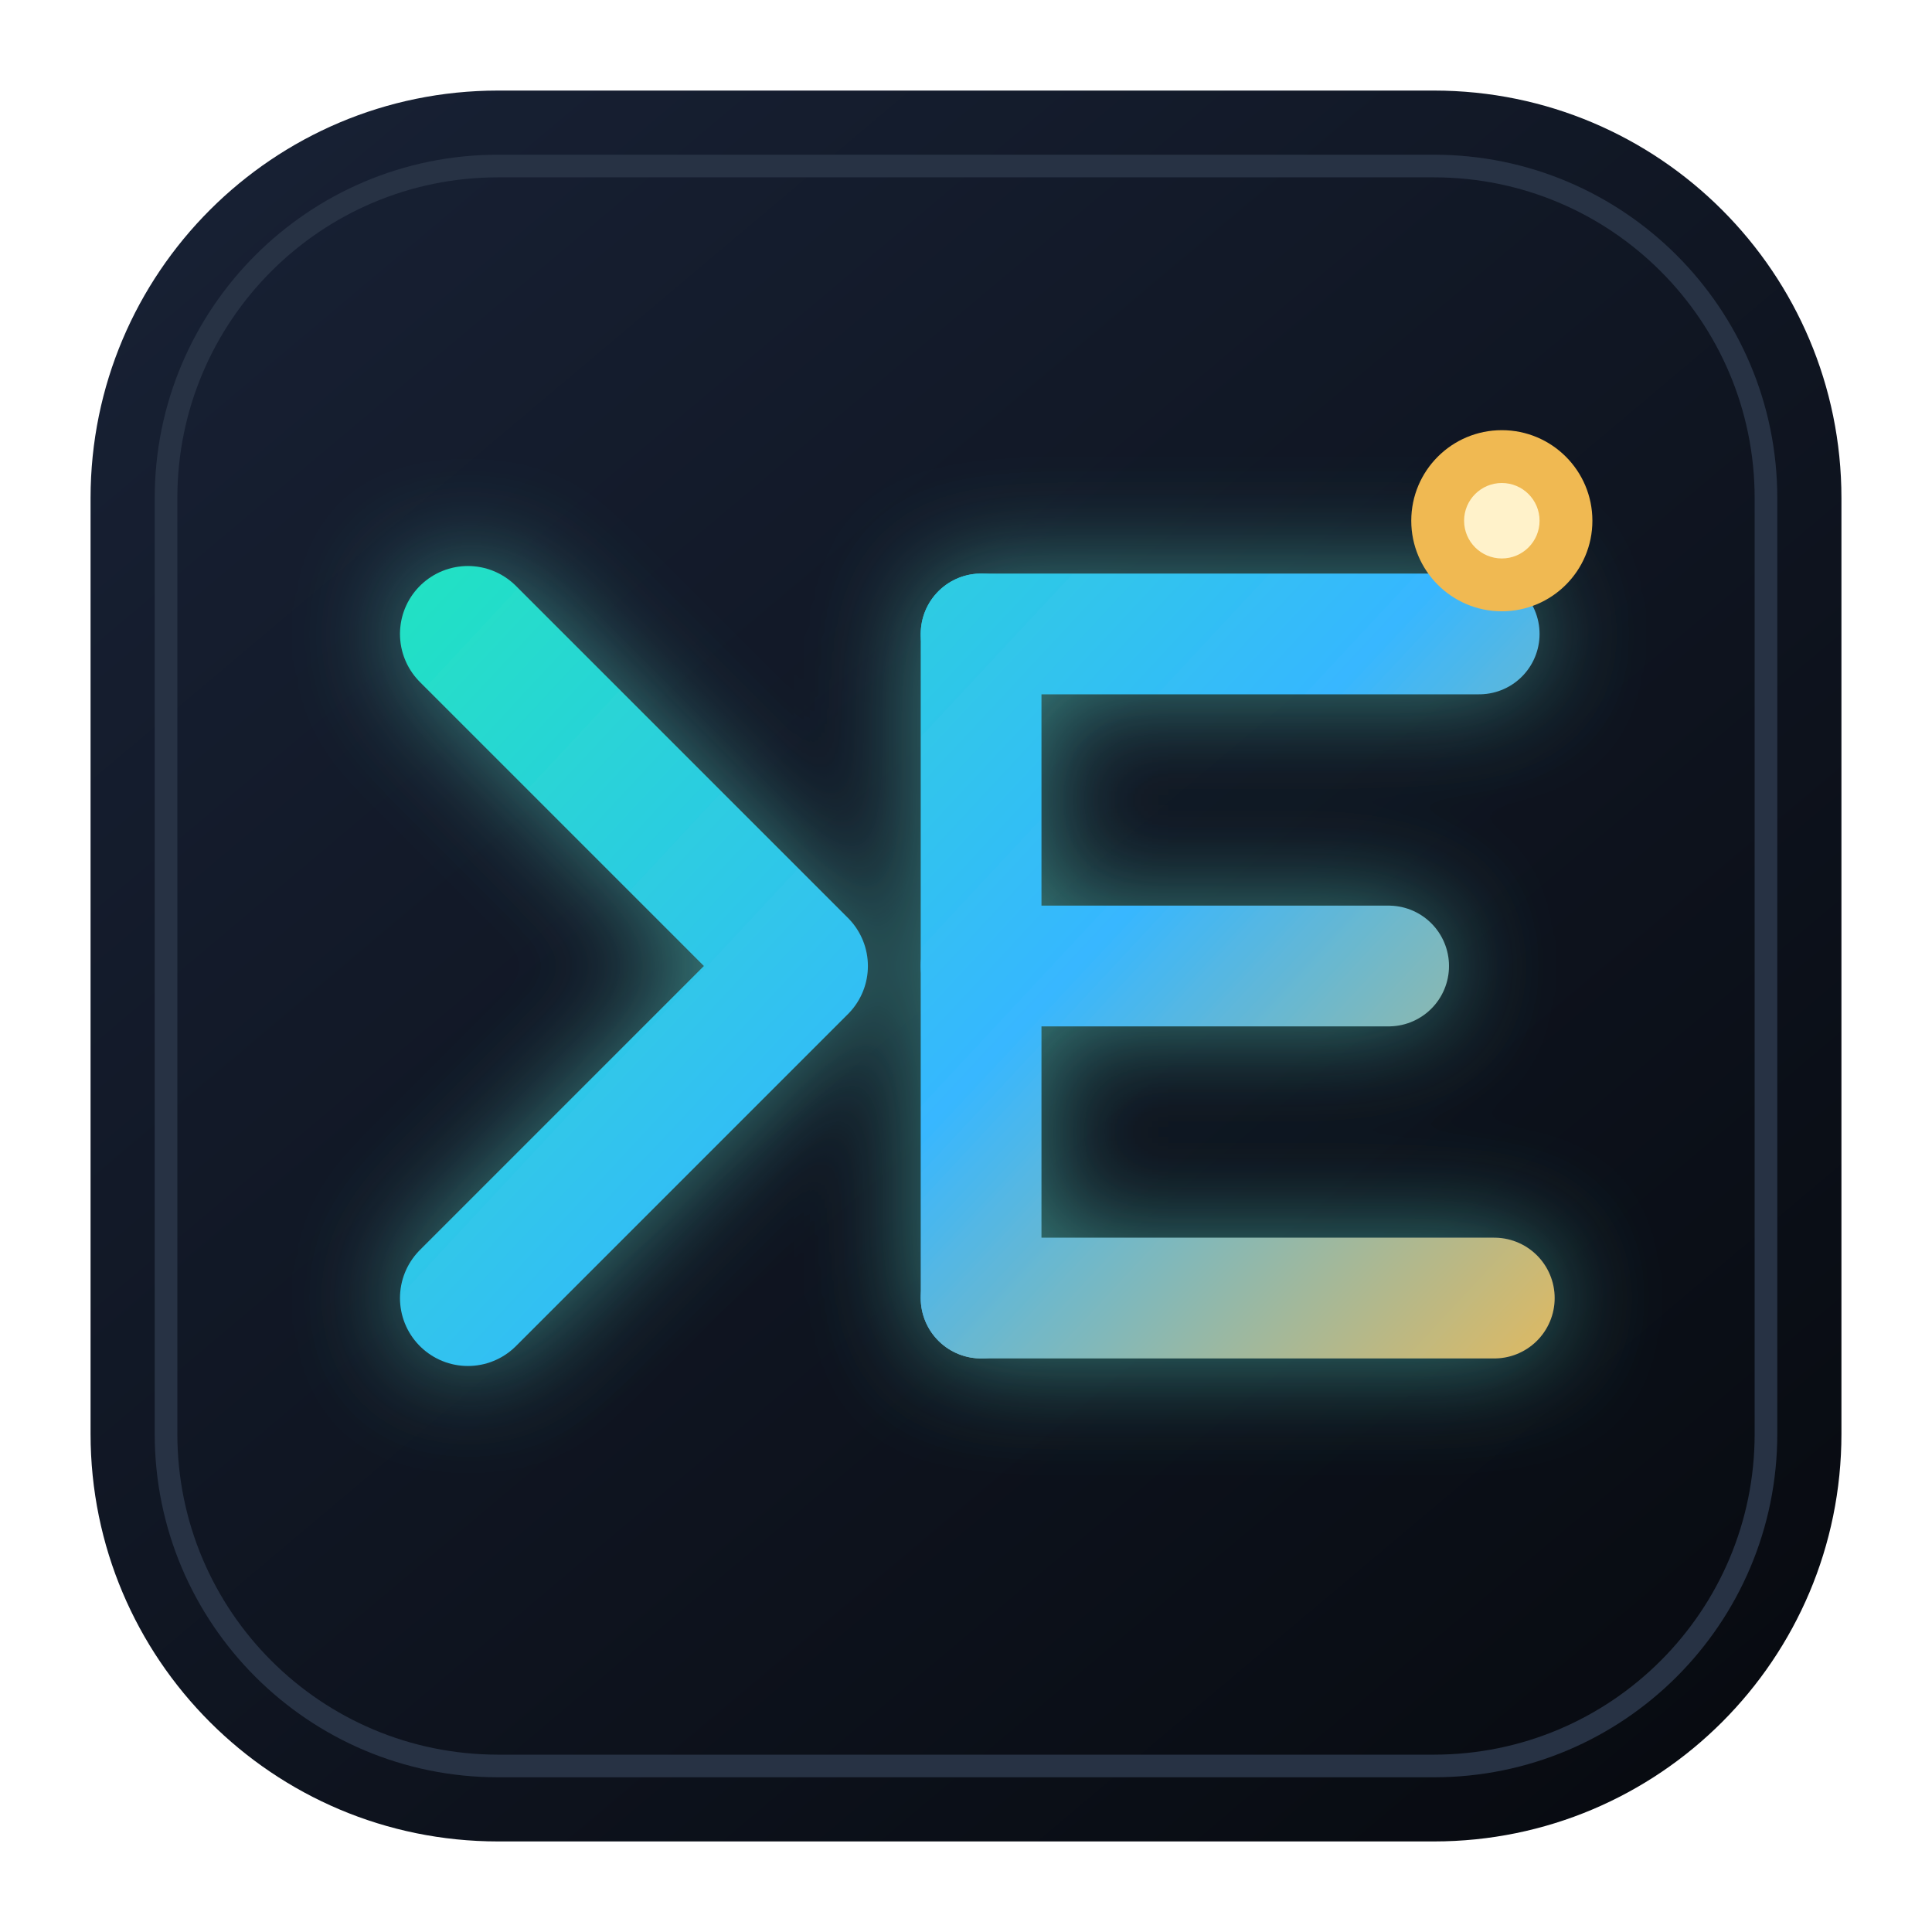
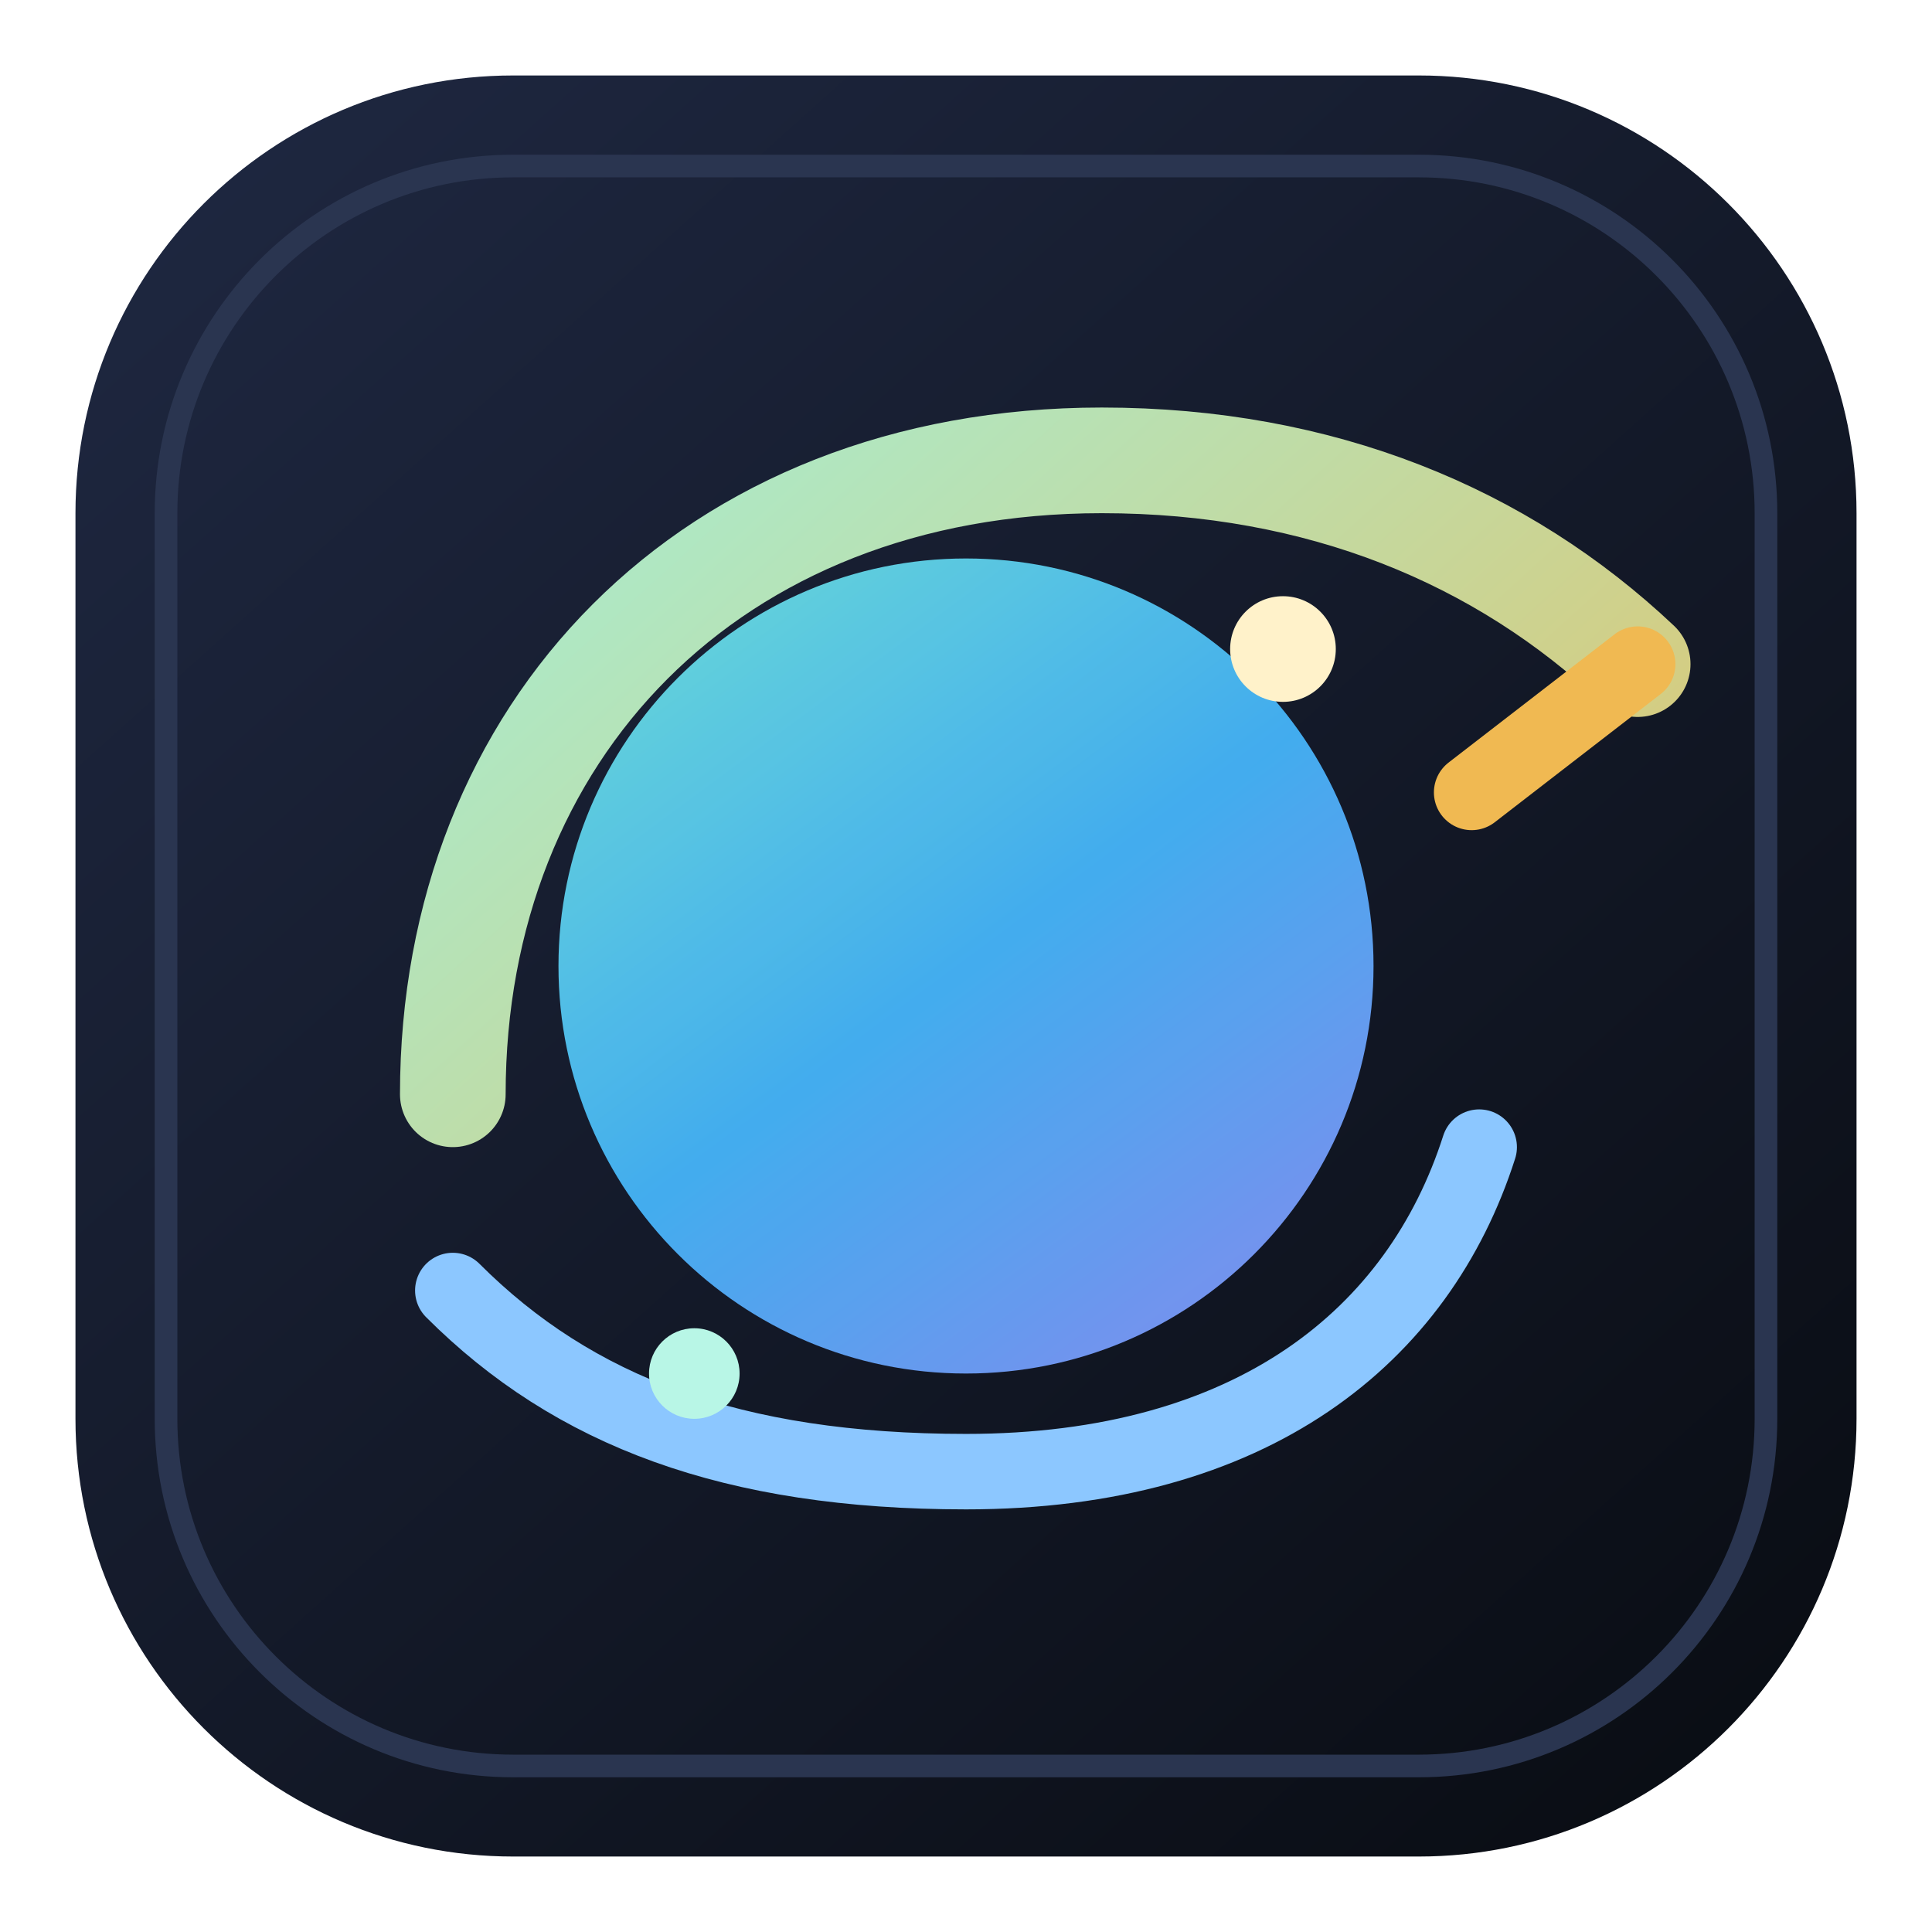
<svg xmlns="http://www.w3.org/2000/svg" viewBox="0 0 256 256" role="img" aria-label="EndoCode">
  <defs>
-     <linearGradient id="bg" x1="38" y1="20" x2="220" y2="236" gradientUnits="userSpaceOnUse">
-       <stop offset="0" stop-color="#172033" />
-       <stop offset="1" stop-color="#080b11" />
+     <linearGradient id="bg" x1="28" y1="16" x2="236" y2="248" gradientUnits="userSpaceOnUse">
+       <stop offset="0" stop-color="#1e2740" />
+       <stop offset="1" stop-color="#090c12" />
    </linearGradient>
-     <linearGradient id="mark" x1="56" y1="60" x2="202" y2="196" gradientUnits="userSpaceOnUse">
-       <stop offset="0" stop-color="#20e6bd" />
-       <stop offset="0.55" stop-color="#37b7ff" />
+     <linearGradient id="orb" x1="78" y1="52" x2="186" y2="198" gradientUnits="userSpaceOnUse">
+       <stop offset="0" stop-color="#7cf6de" />
+       <stop offset="0.5" stop-color="#46b9ff" />
+       <stop offset="1" stop-color="#9f8bff" />
+     </linearGradient>
+     <linearGradient id="ring" x1="52" y1="40" x2="210" y2="214" gradientUnits="userSpaceOnUse">
+       <stop offset="0" stop-color="#9ff3df" />
      <stop offset="1" stop-color="#f0b952" />
    </linearGradient>
-     <filter id="softGlow" x="-30%" y="-30%" width="160%" height="160%">
-       <feGaussianBlur stdDeviation="7" result="blur" />
-       <feColorMatrix in="blur" type="matrix" values="0 0 0 0 0.12 0 0 0 0 0.86 0 0 0 0 0.72 0 0 0 0.5 0" />
-       <feMerge>
-         <feMergeNode />
-         <feMergeNode in="SourceGraphic" />
-       </feMerge>
-     </filter>
  </defs>
-   <rect x="12" y="12" width="232" height="232" rx="54" fill="url(#bg)" />
-   <rect x="22" y="22" width="212" height="212" rx="44" fill="none" stroke="#273244" stroke-width="3" />
-   <g filter="url(#softGlow)" stroke="url(#mark)" stroke-linecap="round" stroke-linejoin="round" fill="none">
-     <path d="M62 84 L106 128 L62 172" stroke-width="18" />
-     <path d="M130 84 H196" stroke-width="16" />
-     <path d="M130 128 H184" stroke-width="16" />
-     <path d="M130 172 H198" stroke-width="16" />
-     <path d="M130 84 V172" stroke-width="16" />
-   </g>
-   <circle cx="199" cy="69" r="12" fill="#f0b952" />
-   <circle cx="199" cy="69" r="5" fill="#fff2ca" />
+   <rect x="10" y="10" width="236" height="236" rx="58" fill="url(#bg)" />
+   <rect x="22" y="22" width="212" height="212" rx="46" fill="none" stroke="#2a3550" stroke-width="3" />
+   <circle cx="128" cy="128" r="54" fill="url(#orb)" opacity="0.92" />
+   <path d="M60 145c0-48 34-84 86-84 29 0 53 10 71 27" fill="none" stroke="url(#ring)" stroke-width="14" stroke-linecap="round" />
+   <path d="M195 105l22-17" stroke="#f0b952" stroke-width="10" stroke-linecap="round" />
+   <path d="M196 152c-8 25-30 43-68 43-31 0-52-8-68-24" fill="none" stroke="#8cc7ff" stroke-width="10" stroke-linecap="round" />
+   <circle cx="170" cy="86" r="7" fill="#fff2ca" />
+   <circle cx="92" cy="182" r="6" fill="#b8f6e6" />
</svg>
